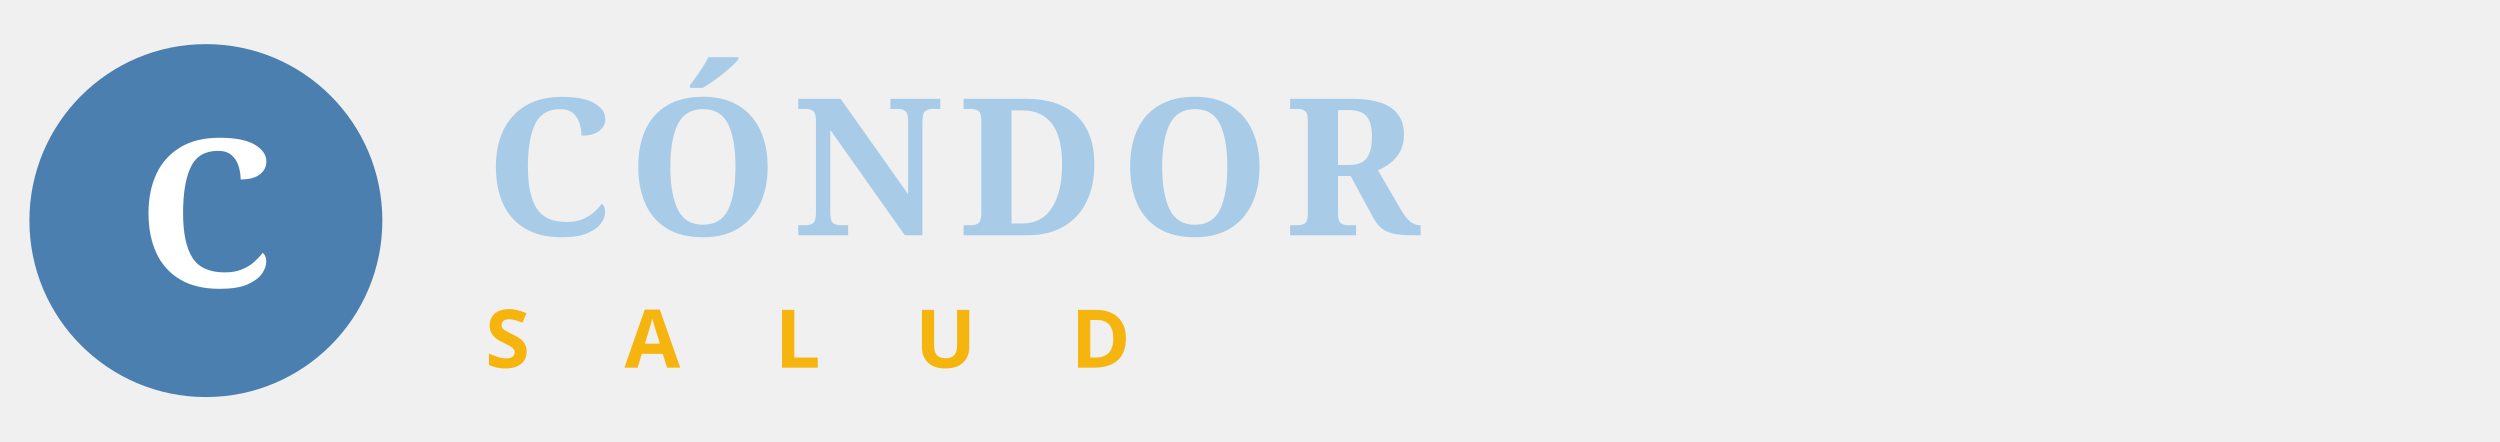
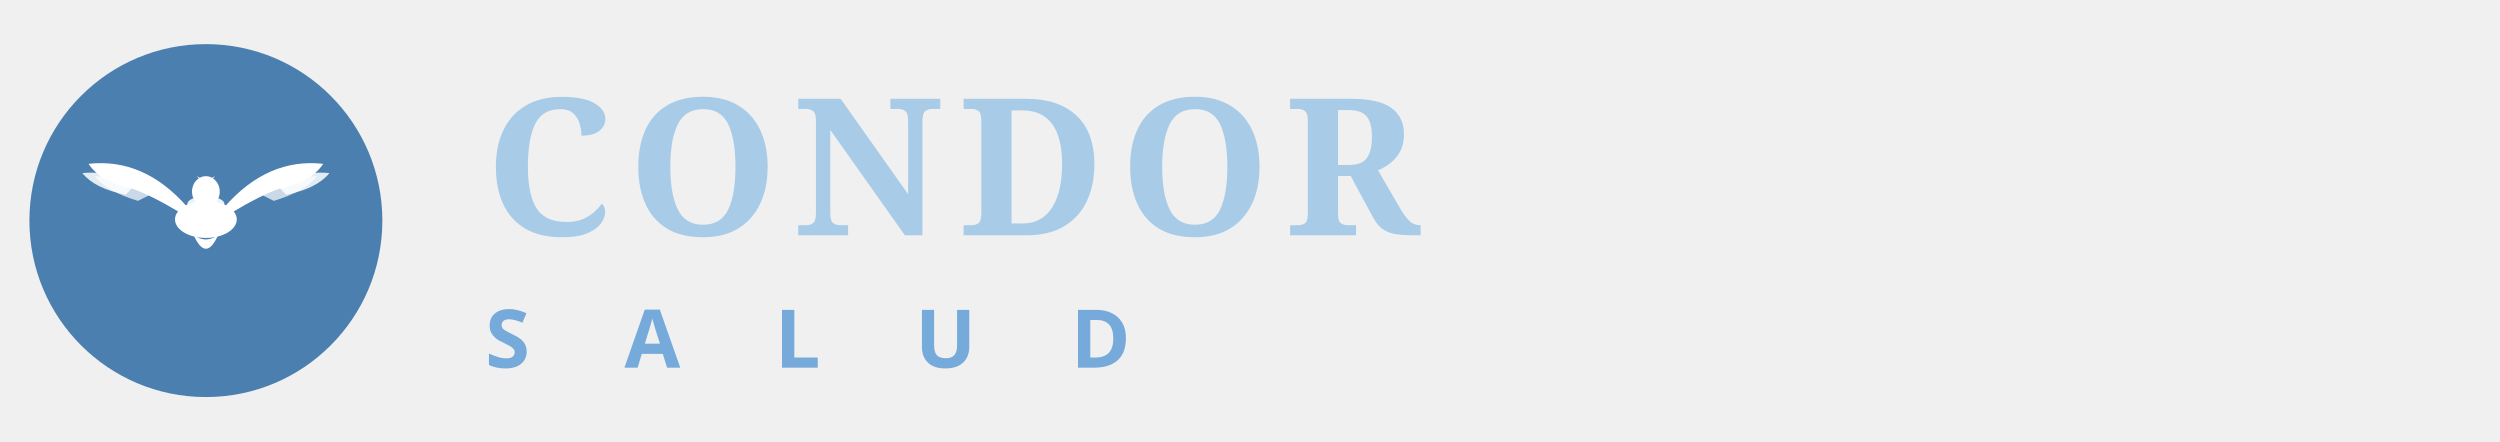
<svg xmlns="http://www.w3.org/2000/svg" viewBox="0 0 340 60" width="340" height="60">
  <circle cx="28" cy="30" r="24" fill="#4A7FAF" />
-   <text x="28" y="39" text-anchor="middle" font-family="Georgia, serif" font-weight="700" font-size="28" fill="#FFFFFF">C</text>
-   <text x="66" y="32" font-family="Georgia, serif" font-weight="700" font-size="26" fill="#A8CCE8" letter-spacing="2">CÓNDOR</text>
-   <text x="66" y="50" font-family="system-ui, sans-serif" font-weight="700" font-size="11" fill="#F6B40E" letter-spacing="5">S A L U D</text>
+   <g transform="translate(28,29) scale(0.42)" fill="#FFFFFF">
+     <ellipse cx="0" cy="2" rx="10" ry="6" />
+     <path d="M-6,-2 Q-20,-18 -38,-16 Q-34,-10 -24,-8 Q-18,-6 -8,0 Z" />
+     <path d="M6,-2 Q20,-18 38,-16 Q34,-10 24,-8 Q18,-6 8,0 Z" />
+     <path d="M-24,-8 Q-30,-14 -40,-13 Q-36,-8 -26,-6 Z" opacity="0.85" />
+     <path d="M-18,-6 Q-26,-12 -36,-12 Q-32,-7 -22,-4 Z" opacity="0.7" />
+     <path d="M24,-8 Q30,-14 40,-13 Q36,-8 26,-6 Z" opacity="0.85" />
+     <path d="M18,-6 Q26,-12 36,-12 Q32,-7 22,-4 Z" opacity="0.7" />
+     <ellipse cx="0" cy="-7" rx="4.5" ry="5" />
+     <path d="M0,-9 L3,-12 L0,-10.5 L-3,-12 Z" />
+     <ellipse cx="0" cy="-3" rx="6" ry="2.5" opacity="0.9" />
+     <path d="M-4,7 Q0,16 4,7 Q0,10 -4,7 Z" />
+   </g>
+   <text x="66" y="32" font-family="Georgia, serif" font-weight="700" font-size="26" fill="#A8CCE8" letter-spacing="2">CONDOR</text>
+   <text x="66" y="50" font-family="system-ui, sans-serif" font-weight="700" font-size="11" fill="#75AADB" letter-spacing="5">S A L U D</text>
</svg>
